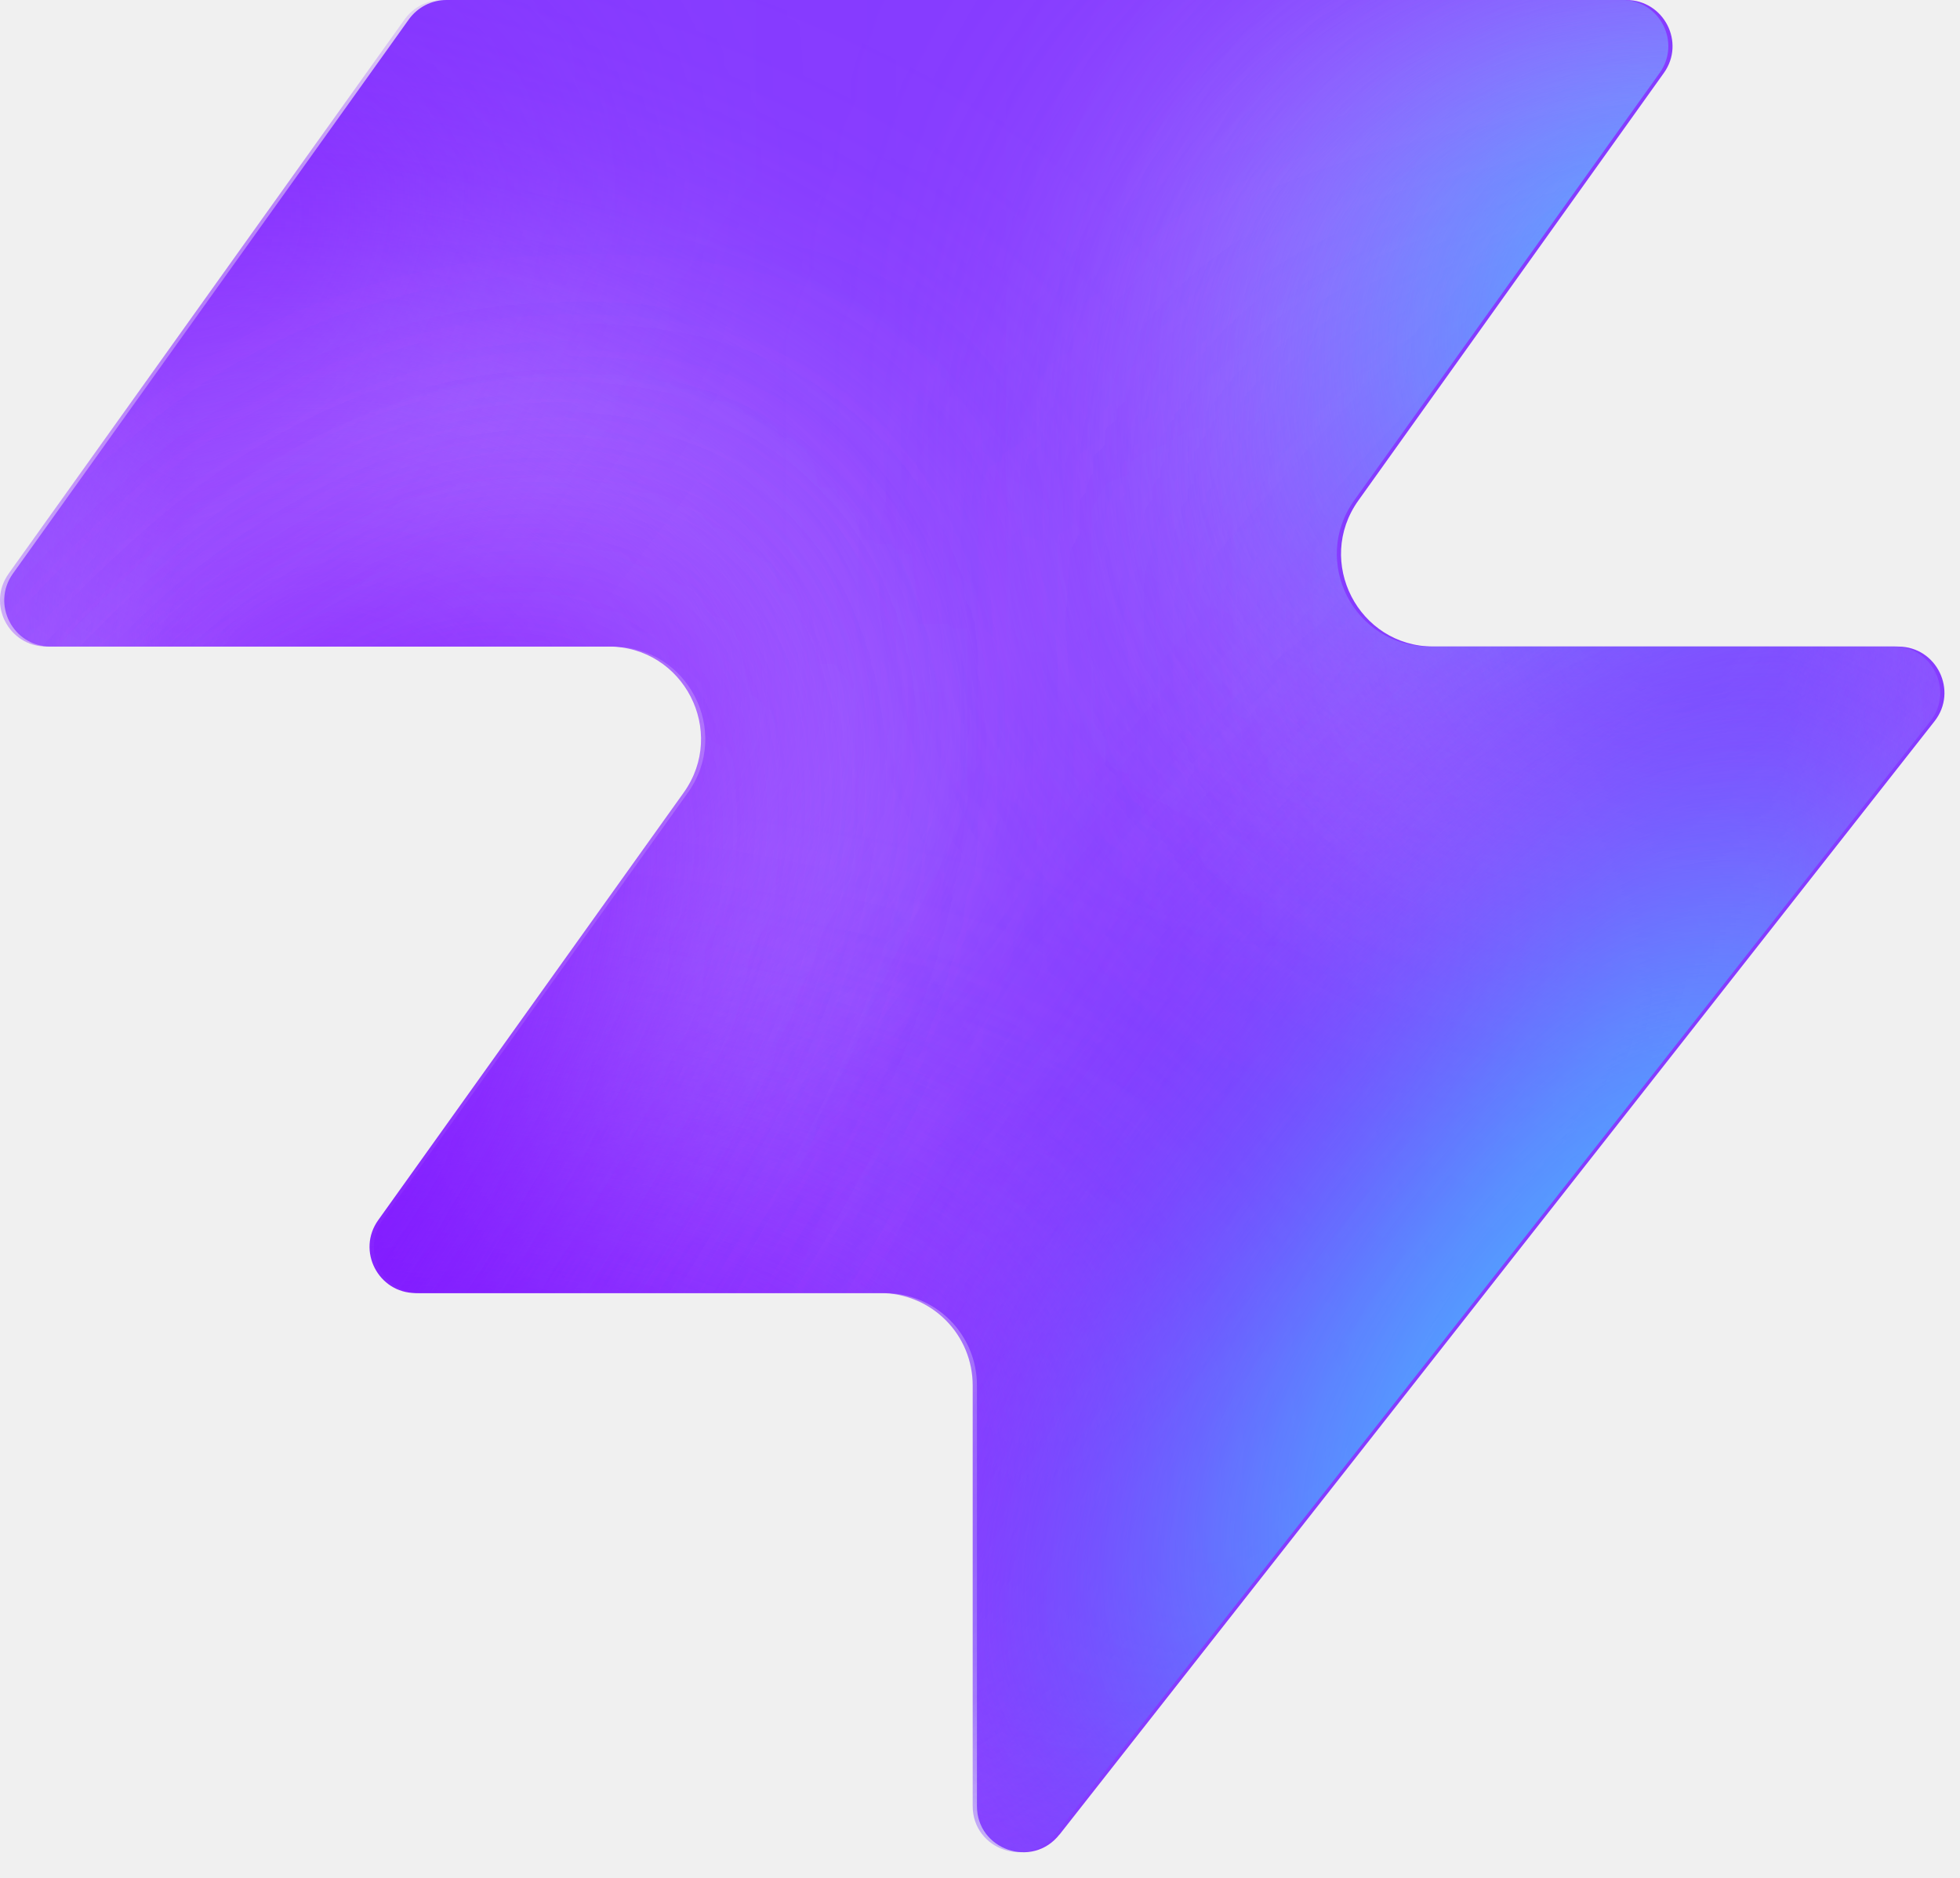
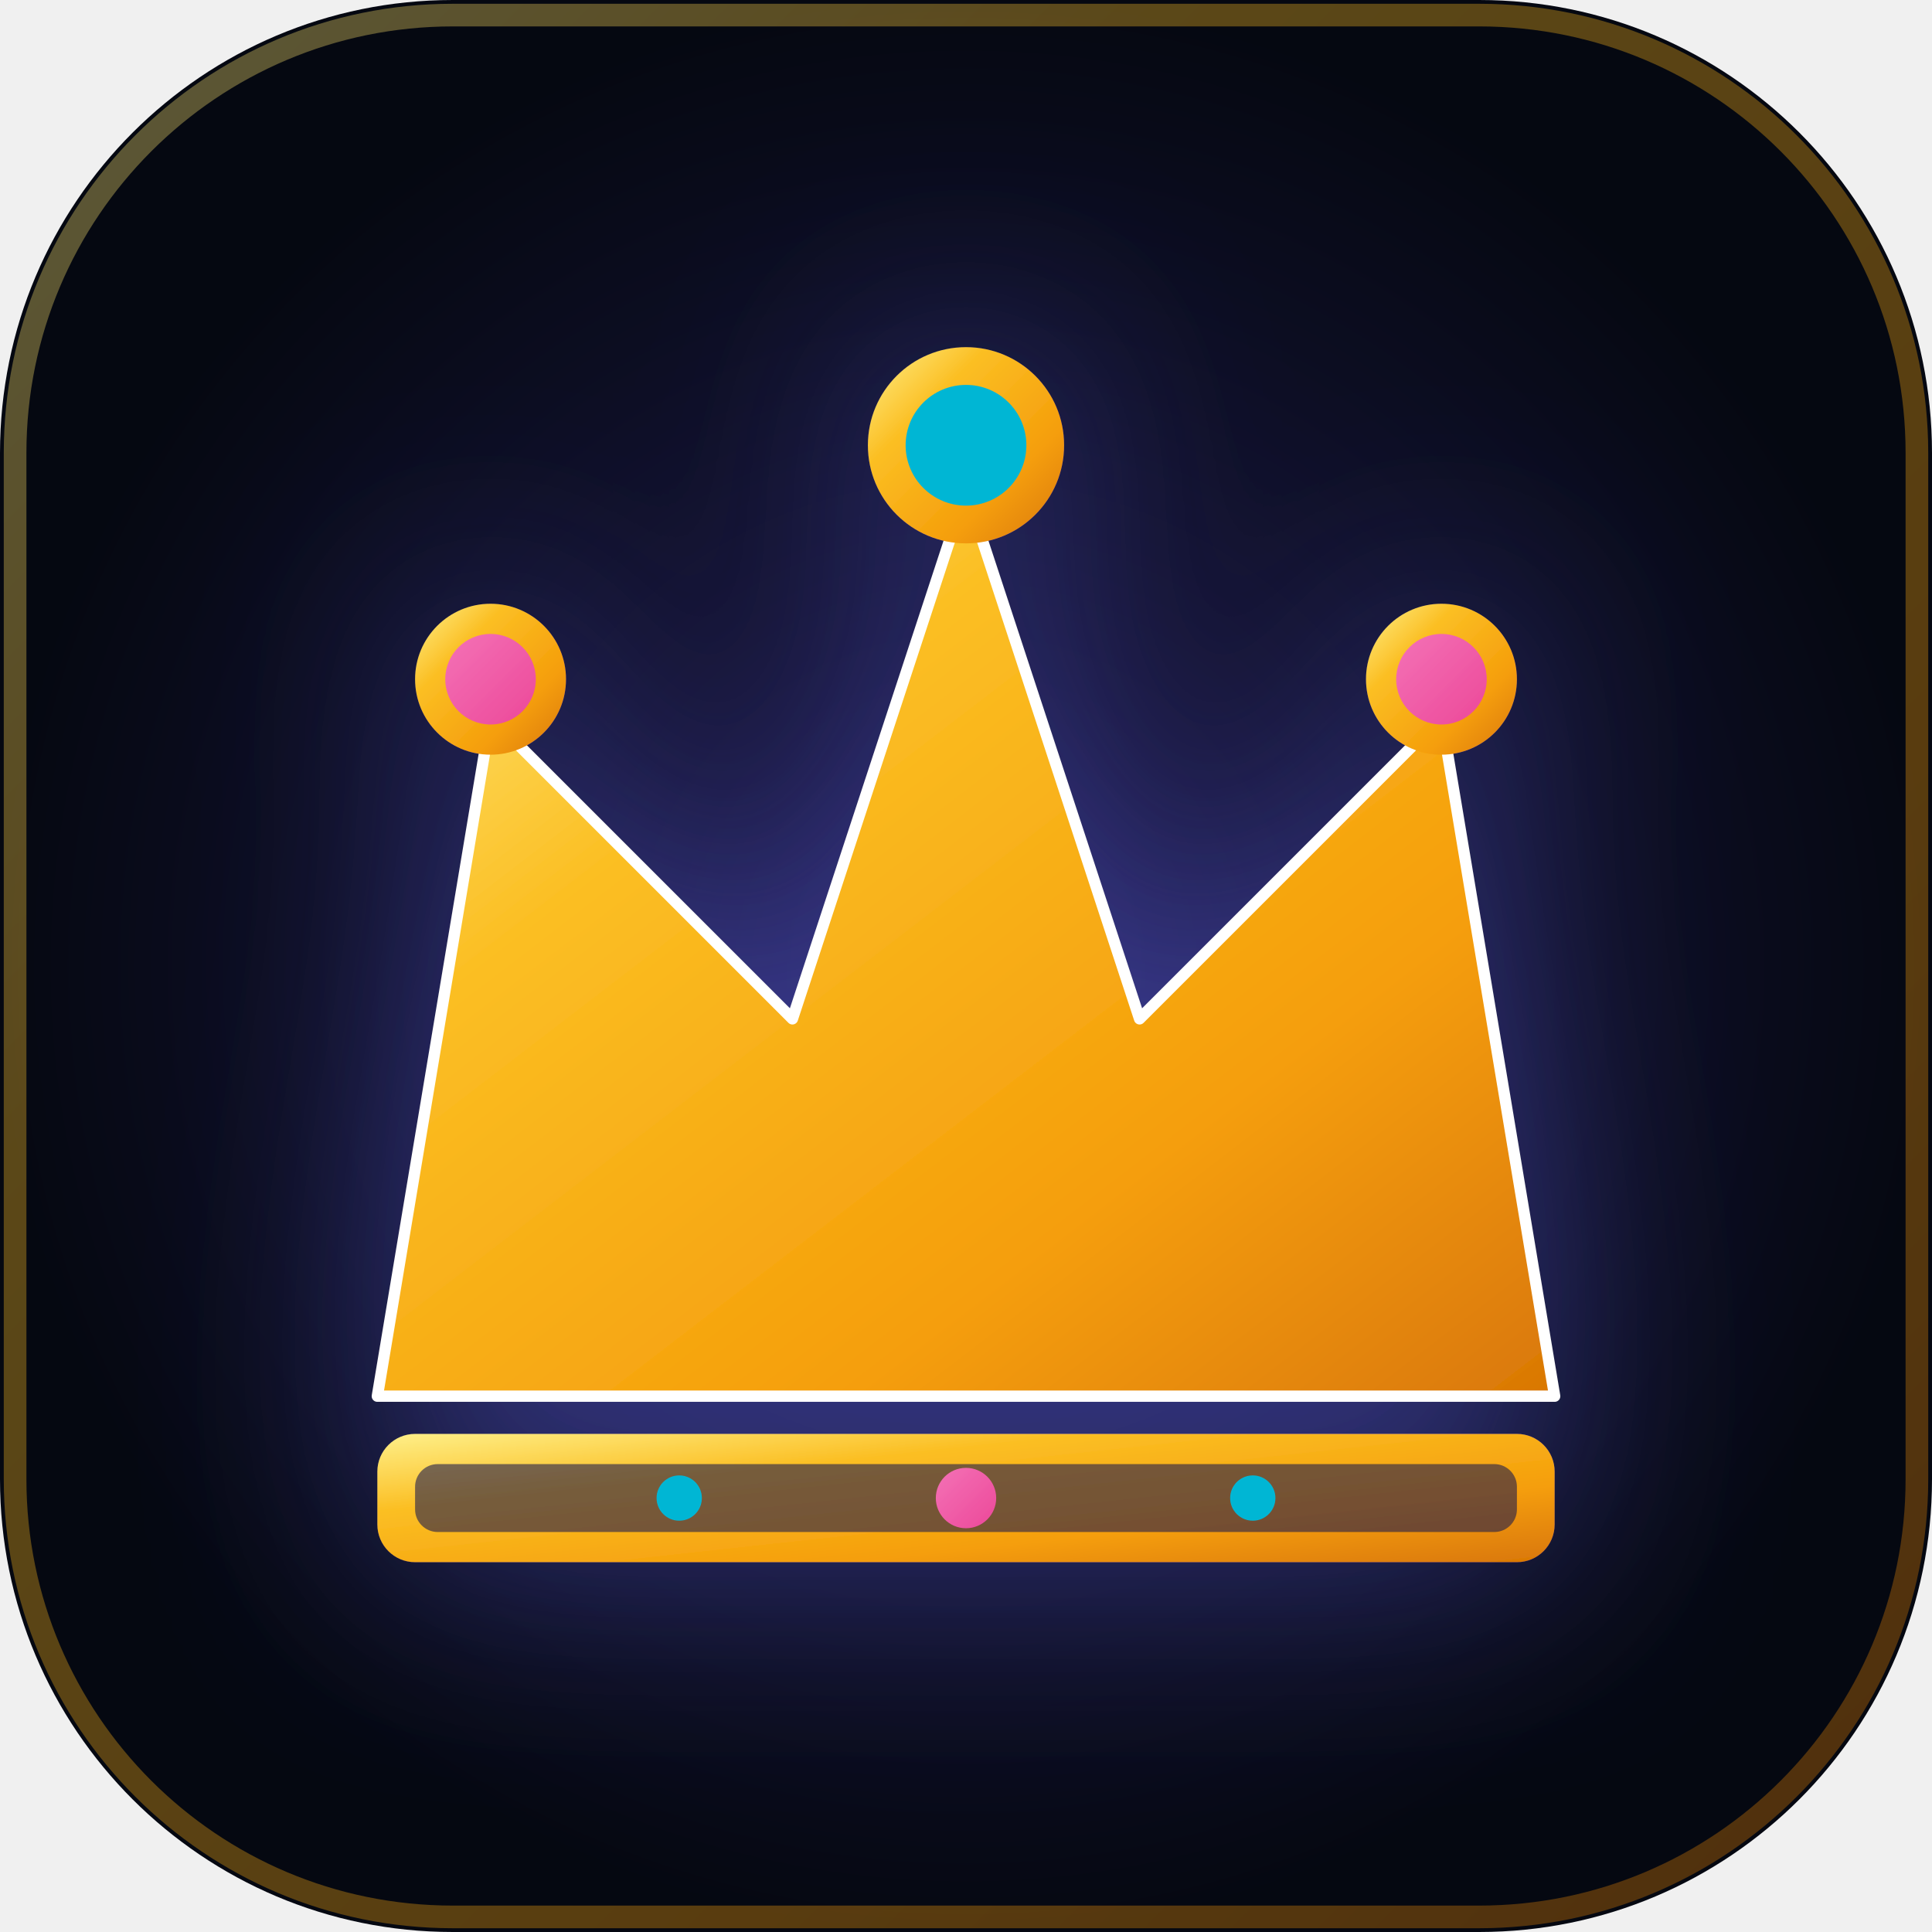
- <svg xmlns="http://www.w3.org/2000/svg" width="48" height="46" fill="none" viewBox="0 0 48 46">
-   <path fill="#863bff" d="M25.946 44.938c-.664.845-2.021.375-2.021-.698V33.937a2.26 2.26 0 0 0-2.262-2.262H10.287c-.92 0-1.456-1.04-.92-1.788l7.48-10.471c1.07-1.497 0-3.578-1.842-3.578H1.237c-.92 0-1.456-1.04-.92-1.788L10.013.474c.214-.297.556-.474.92-.474h28.894c.92 0 1.456 1.04.92 1.788l-7.48 10.471c-1.07 1.498 0 3.579 1.842 3.579h11.377c.943 0 1.473 1.088.89 1.83L25.947 44.94z" style="fill:#863bff;fill:color(display-p3 .525 .23 1);fill-opacity:1" />
-   <mask id="a" width="48" height="46" x="0" y="0" maskUnits="userSpaceOnUse" style="mask-type:alpha">
-     <path fill="#000" d="M25.842 44.938c-.664.844-2.021.375-2.021-.698V33.937a2.26 2.26 0 0 0-2.262-2.262H10.183c-.92 0-1.456-1.04-.92-1.788l7.48-10.471c1.07-1.498 0-3.579-1.842-3.579H1.133c-.92 0-1.456-1.04-.92-1.787L9.91.473c.214-.297.556-.474.92-.474h28.894c.92 0 1.456 1.04.92 1.788l-7.48 10.471c-1.07 1.498 0 3.578 1.842 3.578h11.377c.943 0 1.473 1.088.89 1.832L25.843 44.94z" style="fill:#000;fill-opacity:1" />
-   </mask>
-   <g mask="url(#a)">
-     <g filter="url(#b)">
-       <ellipse cx="5.508" cy="14.704" fill="#ede6ff" rx="5.508" ry="14.704" style="fill:#ede6ff;fill:color(display-p3 .927 .903 1);fill-opacity:1" transform="matrix(.00324 1 1 -.00324 -4.47 31.516)" />
-     </g>
-     <g filter="url(#c)">
-       <ellipse cx="10.399" cy="29.851" fill="#ede6ff" rx="10.399" ry="29.851" style="fill:#ede6ff;fill:color(display-p3 .927 .903 1);fill-opacity:1" transform="matrix(.00324 1 1 -.00324 -39.328 7.883)" />
-     </g>
-     <g filter="url(#d)">
-       <ellipse cx="5.508" cy="30.487" fill="#7e14ff" rx="5.508" ry="30.487" style="fill:#7e14ff;fill:color(display-p3 .492 .077 1);fill-opacity:1" transform="rotate(89.814 -25.913 -14.639)scale(1 -1)" />
-     </g>
-     <g filter="url(#e)">
-       <ellipse cx="5.508" cy="30.599" fill="#7e14ff" rx="5.508" ry="30.599" style="fill:#7e14ff;fill:color(display-p3 .492 .077 1);fill-opacity:1" transform="rotate(89.814 -32.644 -3.334)scale(1 -1)" />
-     </g>
-     <g filter="url(#f)">
-       <ellipse cx="5.508" cy="30.599" fill="#7e14ff" rx="5.508" ry="30.599" style="fill:#7e14ff;fill:color(display-p3 .492 .077 1);fill-opacity:1" transform="matrix(.00324 1 1 -.00324 -34.34 30.47)" />
-     </g>
-     <g filter="url(#g)">
-       <ellipse cx="14.072" cy="22.078" fill="#ede6ff" rx="14.072" ry="22.078" style="fill:#ede6ff;fill:color(display-p3 .927 .903 1);fill-opacity:1" transform="rotate(93.35 24.506 48.493)scale(-1 1)" />
-     </g>
-     <g filter="url(#h)">
-       <ellipse cx="3.47" cy="21.501" fill="#7e14ff" rx="3.47" ry="21.501" style="fill:#7e14ff;fill:color(display-p3 .492 .077 1);fill-opacity:1" transform="rotate(89.009 28.708 47.59)scale(-1 1)" />
-     </g>
-     <g filter="url(#i)">
-       <ellipse cx="3.47" cy="21.501" fill="#7e14ff" rx="3.47" ry="21.501" style="fill:#7e14ff;fill:color(display-p3 .492 .077 1);fill-opacity:1" transform="rotate(89.009 28.708 47.59)scale(-1 1)" />
-     </g>
-     <g filter="url(#j)">
-       <ellipse cx=".387" cy="8.972" fill="#7e14ff" rx="4.407" ry="29.108" style="fill:#7e14ff;fill:color(display-p3 .492 .077 1);fill-opacity:1" transform="rotate(39.51 .387 8.972)" />
-     </g>
-     <g filter="url(#k)">
-       <ellipse cx="47.523" cy="-6.092" fill="#7e14ff" rx="4.407" ry="29.108" style="fill:#7e14ff;fill:color(display-p3 .492 .077 1);fill-opacity:1" transform="rotate(37.892 47.523 -6.092)" />
-     </g>
-     <g filter="url(#l)">
-       <ellipse cx="41.412" cy="6.333" fill="#47bfff" rx="5.971" ry="9.665" style="fill:#47bfff;fill:color(display-p3 .28 .748 1);fill-opacity:1" transform="rotate(37.892 41.412 6.333)" />
-     </g>
-     <g filter="url(#m)">
-       <ellipse cx="-1.879" cy="38.332" fill="#7e14ff" rx="4.407" ry="29.108" style="fill:#7e14ff;fill:color(display-p3 .492 .077 1);fill-opacity:1" transform="rotate(37.892 -1.88 38.332)" />
-     </g>
-     <g filter="url(#n)">
-       <ellipse cx="-1.879" cy="38.332" fill="#7e14ff" rx="4.407" ry="29.108" style="fill:#7e14ff;fill:color(display-p3 .492 .077 1);fill-opacity:1" transform="rotate(37.892 -1.88 38.332)" />
-     </g>
-     <g filter="url(#o)">
-       <ellipse cx="35.651" cy="29.907" fill="#7e14ff" rx="4.407" ry="29.108" style="fill:#7e14ff;fill:color(display-p3 .492 .077 1);fill-opacity:1" transform="rotate(37.892 35.651 29.907)" />
-     </g>
-     <g filter="url(#p)">
-       <ellipse cx="38.418" cy="32.4" fill="#47bfff" rx="5.971" ry="15.297" style="fill:#47bfff;fill:color(display-p3 .28 .748 1);fill-opacity:1" transform="rotate(37.892 38.418 32.4)" />
-     </g>
-   </g>
+ <svg xmlns="http://www.w3.org/2000/svg" viewBox="0 0 512 512">
  <defs>
-     <filter id="b" width="60.045" height="41.654" x="-19.77" y="16.149" color-interpolation-filters="sRGB" filterUnits="userSpaceOnUse">
-       <feFlood flood-opacity="0" result="BackgroundImageFix" />
-       <feBlend in="SourceGraphic" in2="BackgroundImageFix" result="shape" />
-       <feGaussianBlur result="effect1_foregroundBlur_2002_17158" stdDeviation="7.659" />
-     </filter>
-     <filter id="c" width="90.34" height="51.437" x="-54.613" y="-7.533" color-interpolation-filters="sRGB" filterUnits="userSpaceOnUse">
-       <feFlood flood-opacity="0" result="BackgroundImageFix" />
-       <feBlend in="SourceGraphic" in2="BackgroundImageFix" result="shape" />
-       <feGaussianBlur result="effect1_foregroundBlur_2002_17158" stdDeviation="7.659" />
-     </filter>
-     <filter id="d" width="79.355" height="29.4" x="-49.64" y="2.03" color-interpolation-filters="sRGB" filterUnits="userSpaceOnUse">
-       <feFlood flood-opacity="0" result="BackgroundImageFix" />
-       <feBlend in="SourceGraphic" in2="BackgroundImageFix" result="shape" />
-       <feGaussianBlur result="effect1_foregroundBlur_2002_17158" stdDeviation="4.596" />
-     </filter>
-     <filter id="e" width="79.579" height="29.4" x="-45.045" y="20.029" color-interpolation-filters="sRGB" filterUnits="userSpaceOnUse">
-       <feFlood flood-opacity="0" result="BackgroundImageFix" />
-       <feBlend in="SourceGraphic" in2="BackgroundImageFix" result="shape" />
-       <feGaussianBlur result="effect1_foregroundBlur_2002_17158" stdDeviation="4.596" />
-     </filter>
-     <filter id="f" width="79.579" height="29.4" x="-43.513" y="21.178" color-interpolation-filters="sRGB" filterUnits="userSpaceOnUse">
-       <feFlood flood-opacity="0" result="BackgroundImageFix" />
-       <feBlend in="SourceGraphic" in2="BackgroundImageFix" result="shape" />
-       <feGaussianBlur result="effect1_foregroundBlur_2002_17158" stdDeviation="4.596" />
-     </filter>
-     <filter id="g" width="74.749" height="58.852" x="15.756" y="-17.901" color-interpolation-filters="sRGB" filterUnits="userSpaceOnUse">
-       <feFlood flood-opacity="0" result="BackgroundImageFix" />
-       <feBlend in="SourceGraphic" in2="BackgroundImageFix" result="shape" />
-       <feGaussianBlur result="effect1_foregroundBlur_2002_17158" stdDeviation="7.659" />
-     </filter>
-     <filter id="h" width="61.377" height="25.362" x="23.548" y="2.284" color-interpolation-filters="sRGB" filterUnits="userSpaceOnUse">
-       <feFlood flood-opacity="0" result="BackgroundImageFix" />
-       <feBlend in="SourceGraphic" in2="BackgroundImageFix" result="shape" />
-       <feGaussianBlur result="effect1_foregroundBlur_2002_17158" stdDeviation="4.596" />
-     </filter>
-     <filter id="i" width="61.377" height="25.362" x="23.548" y="2.284" color-interpolation-filters="sRGB" filterUnits="userSpaceOnUse">
-       <feFlood flood-opacity="0" result="BackgroundImageFix" />
-       <feBlend in="SourceGraphic" in2="BackgroundImageFix" result="shape" />
-       <feGaussianBlur result="effect1_foregroundBlur_2002_17158" stdDeviation="4.596" />
-     </filter>
-     <filter id="j" width="56.045" height="63.649" x="-27.636" y="-22.853" color-interpolation-filters="sRGB" filterUnits="userSpaceOnUse">
-       <feFlood flood-opacity="0" result="BackgroundImageFix" />
-       <feBlend in="SourceGraphic" in2="BackgroundImageFix" result="shape" />
-       <feGaussianBlur result="effect1_foregroundBlur_2002_17158" stdDeviation="4.596" />
-     </filter>
-     <filter id="k" width="54.814" height="64.646" x="20.116" y="-38.415" color-interpolation-filters="sRGB" filterUnits="userSpaceOnUse">
-       <feFlood flood-opacity="0" result="BackgroundImageFix" />
-       <feBlend in="SourceGraphic" in2="BackgroundImageFix" result="shape" />
-       <feGaussianBlur result="effect1_foregroundBlur_2002_17158" stdDeviation="4.596" />
-     </filter>
-     <filter id="l" width="33.541" height="35.313" x="24.641" y="-11.323" color-interpolation-filters="sRGB" filterUnits="userSpaceOnUse">
-       <feFlood flood-opacity="0" result="BackgroundImageFix" />
-       <feBlend in="SourceGraphic" in2="BackgroundImageFix" result="shape" />
-       <feGaussianBlur result="effect1_foregroundBlur_2002_17158" stdDeviation="4.596" />
-     </filter>
-     <filter id="m" width="54.814" height="64.646" x="-29.286" y="6.009" color-interpolation-filters="sRGB" filterUnits="userSpaceOnUse">
-       <feFlood flood-opacity="0" result="BackgroundImageFix" />
-       <feBlend in="SourceGraphic" in2="BackgroundImageFix" result="shape" />
-       <feGaussianBlur result="effect1_foregroundBlur_2002_17158" stdDeviation="4.596" />
-     </filter>
-     <filter id="n" width="54.814" height="64.646" x="-29.286" y="6.009" color-interpolation-filters="sRGB" filterUnits="userSpaceOnUse">
-       <feFlood flood-opacity="0" result="BackgroundImageFix" />
-       <feBlend in="SourceGraphic" in2="BackgroundImageFix" result="shape" />
-       <feGaussianBlur result="effect1_foregroundBlur_2002_17158" stdDeviation="4.596" />
-     </filter>
-     <filter id="o" width="54.814" height="64.646" x="8.244" y="-2.416" color-interpolation-filters="sRGB" filterUnits="userSpaceOnUse">
-       <feFlood flood-opacity="0" result="BackgroundImageFix" />
-       <feBlend in="SourceGraphic" in2="BackgroundImageFix" result="shape" />
-       <feGaussianBlur result="effect1_foregroundBlur_2002_17158" stdDeviation="4.596" />
-     </filter>
-     <filter id="p" width="39.409" height="43.623" x="18.713" y="10.588" color-interpolation-filters="sRGB" filterUnits="userSpaceOnUse">
-       <feFlood flood-opacity="0" result="BackgroundImageFix" />
-       <feBlend in="SourceGraphic" in2="BackgroundImageFix" result="shape" />
-       <feGaussianBlur result="effect1_foregroundBlur_2002_17158" stdDeviation="4.596" />
+     <radialGradient id="bgGlow" cx="50%" cy="50%" r="50%">
+       <stop offset="0%" stop-color="#1e1b4b" />
+       <stop offset="100%" stop-color="#050811" />
+     </radialGradient>
+     <linearGradient id="goldCrown" x1="0%" y1="0%" x2="100%" y2="100%">
+       <stop offset="0%" stop-color="#fef08a" />
+       <stop offset="30%" stop-color="#fbbf24" />
+       <stop offset="70%" stop-color="#f59e0b" />
+       <stop offset="100%" stop-color="#d97706" />
+     </linearGradient>
+     <linearGradient id="gemNeon" x1="0%" y1="0%" x2="100%" y2="100%">
+       <stop offset="0%" stop-color="#f472b6" />
+       <stop offset="100%" stop-color="#ec4899" />
+     </linearGradient>
+     <filter id="crownGlow" x="-30%" y="-30%" width="160%" height="160%">
+       <feDropShadow dx="0" dy="8" stdDeviation="16" flood-color="#f59e0b" flood-opacity="0.65" />
+       <feDropShadow dx="0" dy="0" stdDeviation="30" flood-color="#6366f1" flood-opacity="0.45" />
    </filter>
  </defs>
+   <rect width="512" height="512" rx="120" fill="url(#bgGlow)" />
+   <rect width="504" height="504" x="4" y="4" rx="116" fill="none" stroke="url(#goldCrown)" stroke-width="6" opacity="0.35" />
+   <g filter="url(#crownGlow)">
+     <path d="M100 370 L130 190 L210 270 L256 130 L302 270 L382 190 L412 370 Z" fill="url(#goldCrown)" stroke="#fff" stroke-width="3" stroke-linejoin="round" />
+     <rect x="100" y="380" width="312" height="34" rx="10" fill="url(#goldCrown)" />
+     <rect x="110" y="388" width="292" height="18" rx="6" fill="#1e1b4b" opacity="0.6" />
+     <circle cx="130" cy="180" r="20" fill="url(#goldCrown)" />
+     <circle cx="130" cy="180" r="12" fill="url(#gemNeon)" />
+     <circle cx="256" cy="118" r="26" fill="url(#goldCrown)" />
+     <circle cx="256" cy="118" r="16" fill="#06b6d4" />
+     <circle cx="382" cy="180" r="20" fill="url(#goldCrown)" />
+     <circle cx="382" cy="180" r="12" fill="url(#gemNeon)" />
+     <circle cx="180" cy="397" r="6" fill="#06b6d4" />
+     <circle cx="256" cy="397" r="8" fill="url(#gemNeon)" />
+     <circle cx="332" cy="397" r="6" fill="#06b6d4" />
+   </g>
</svg>
